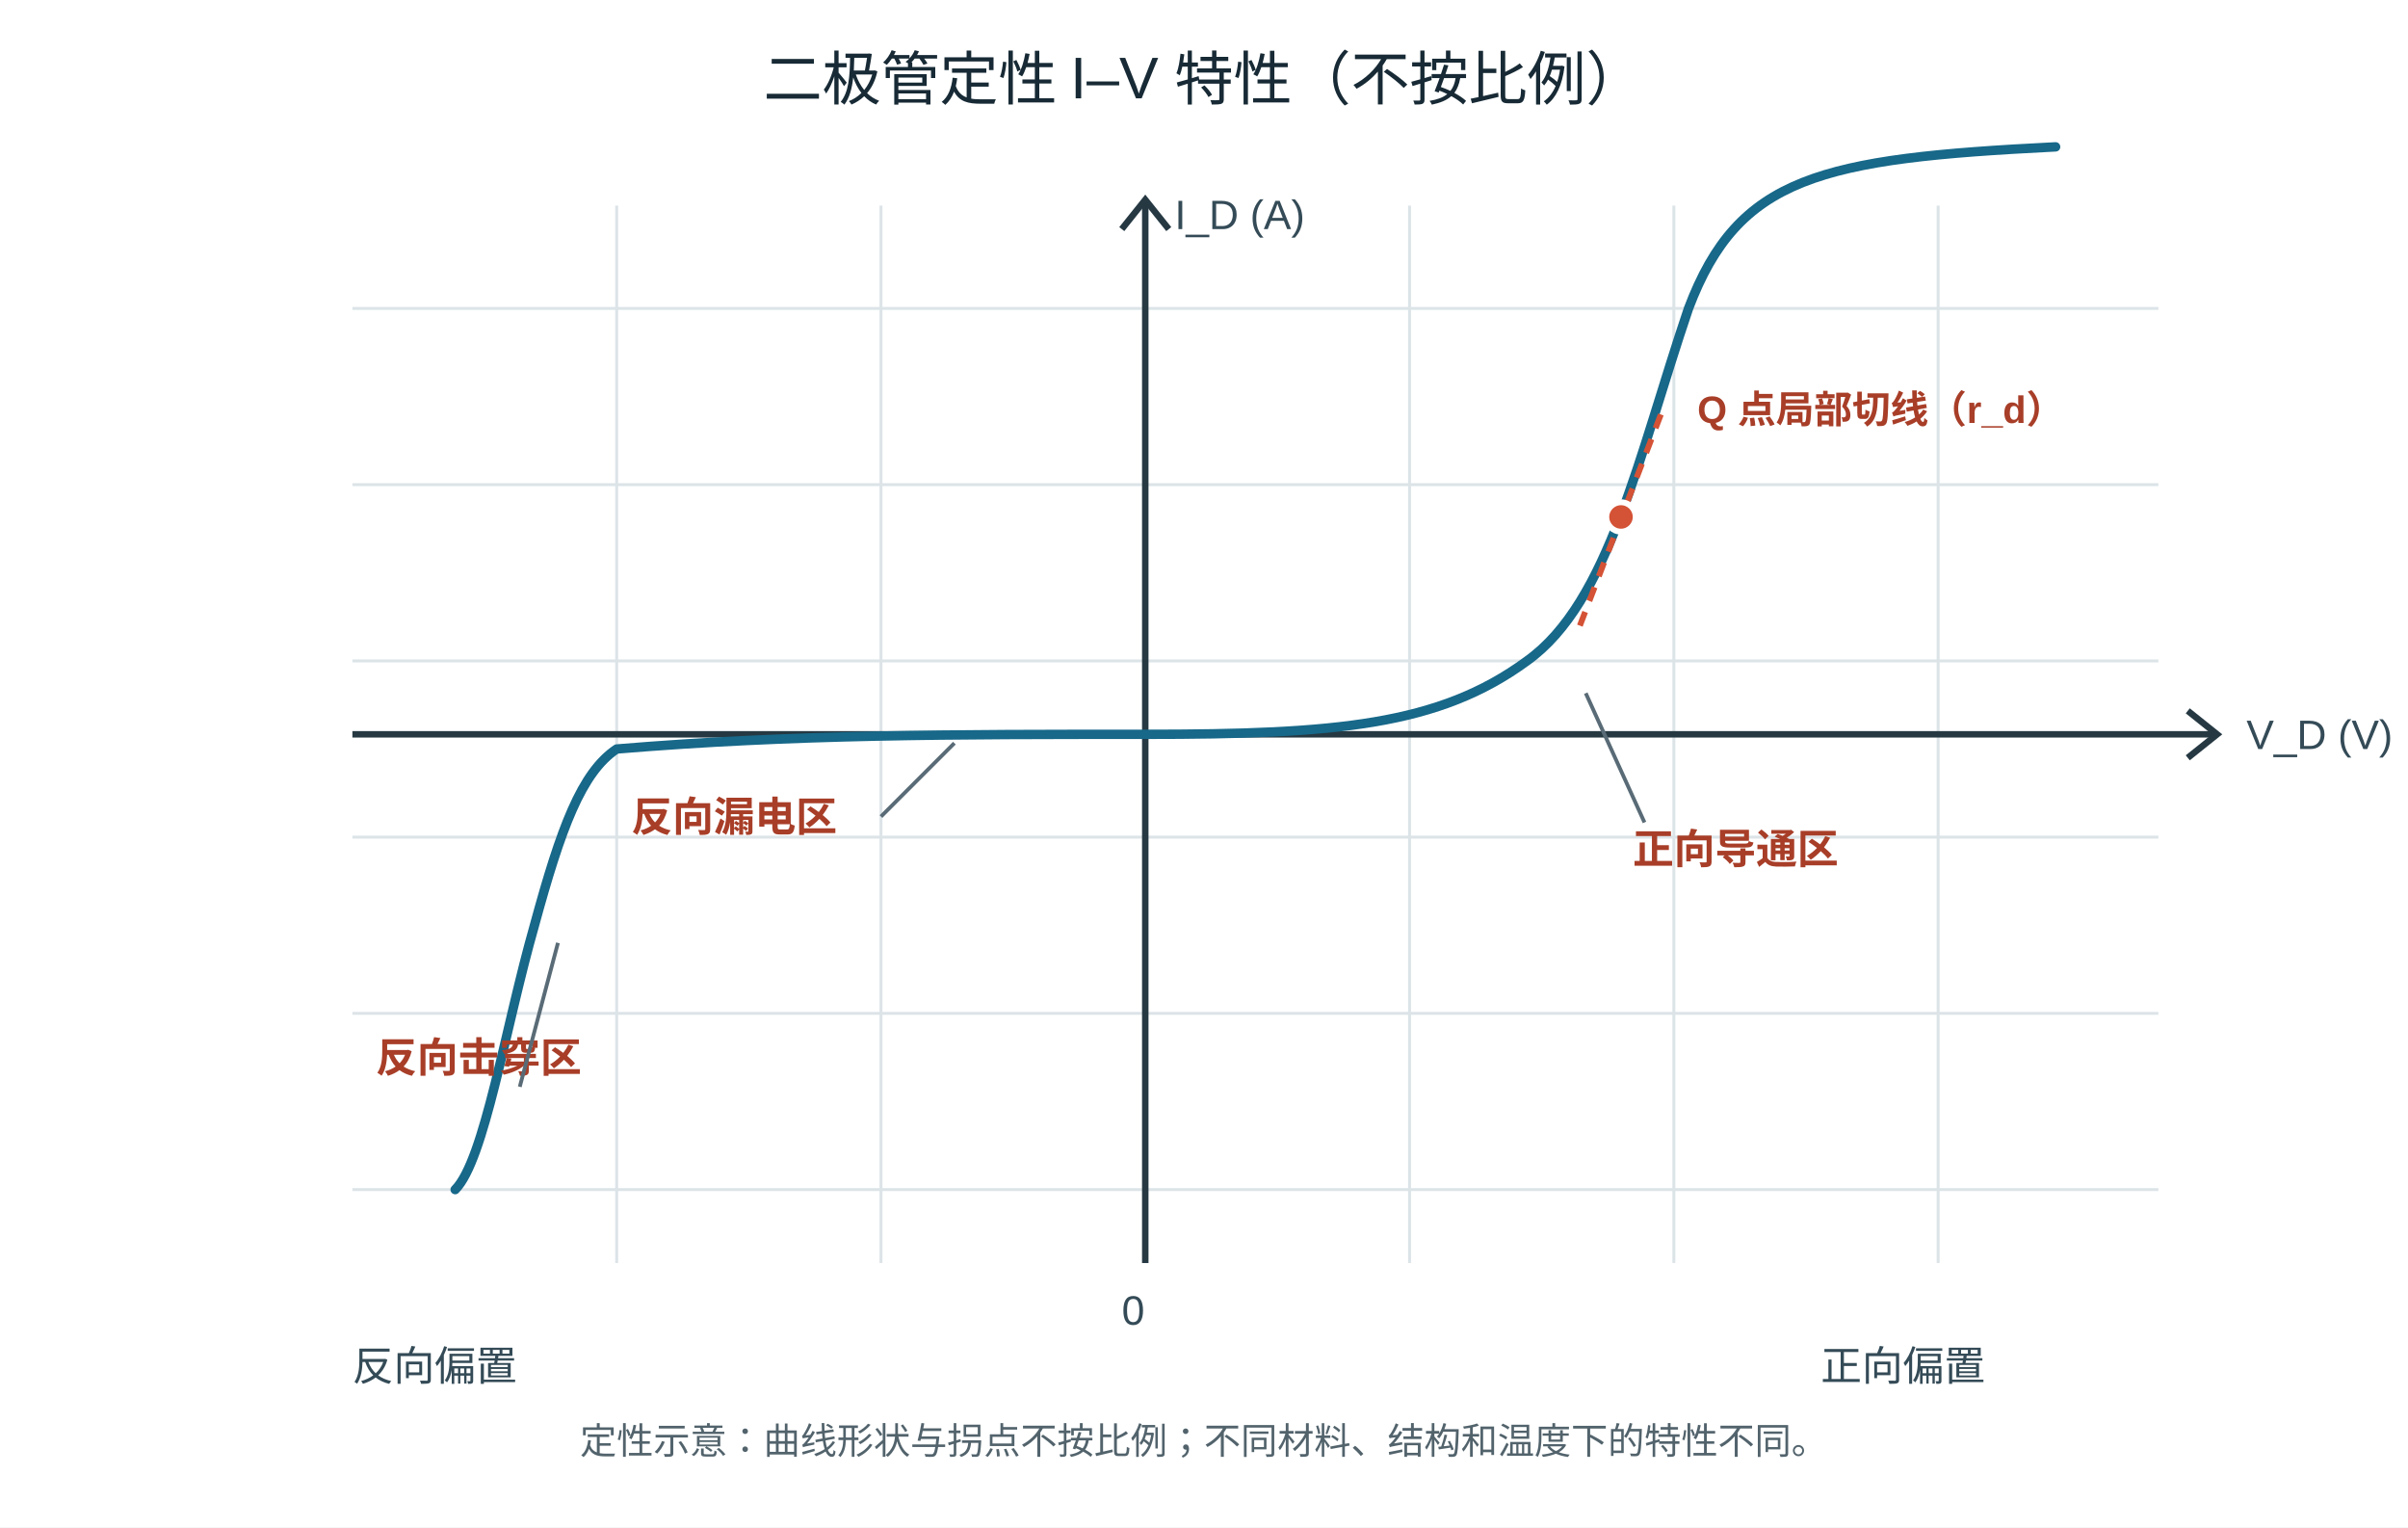
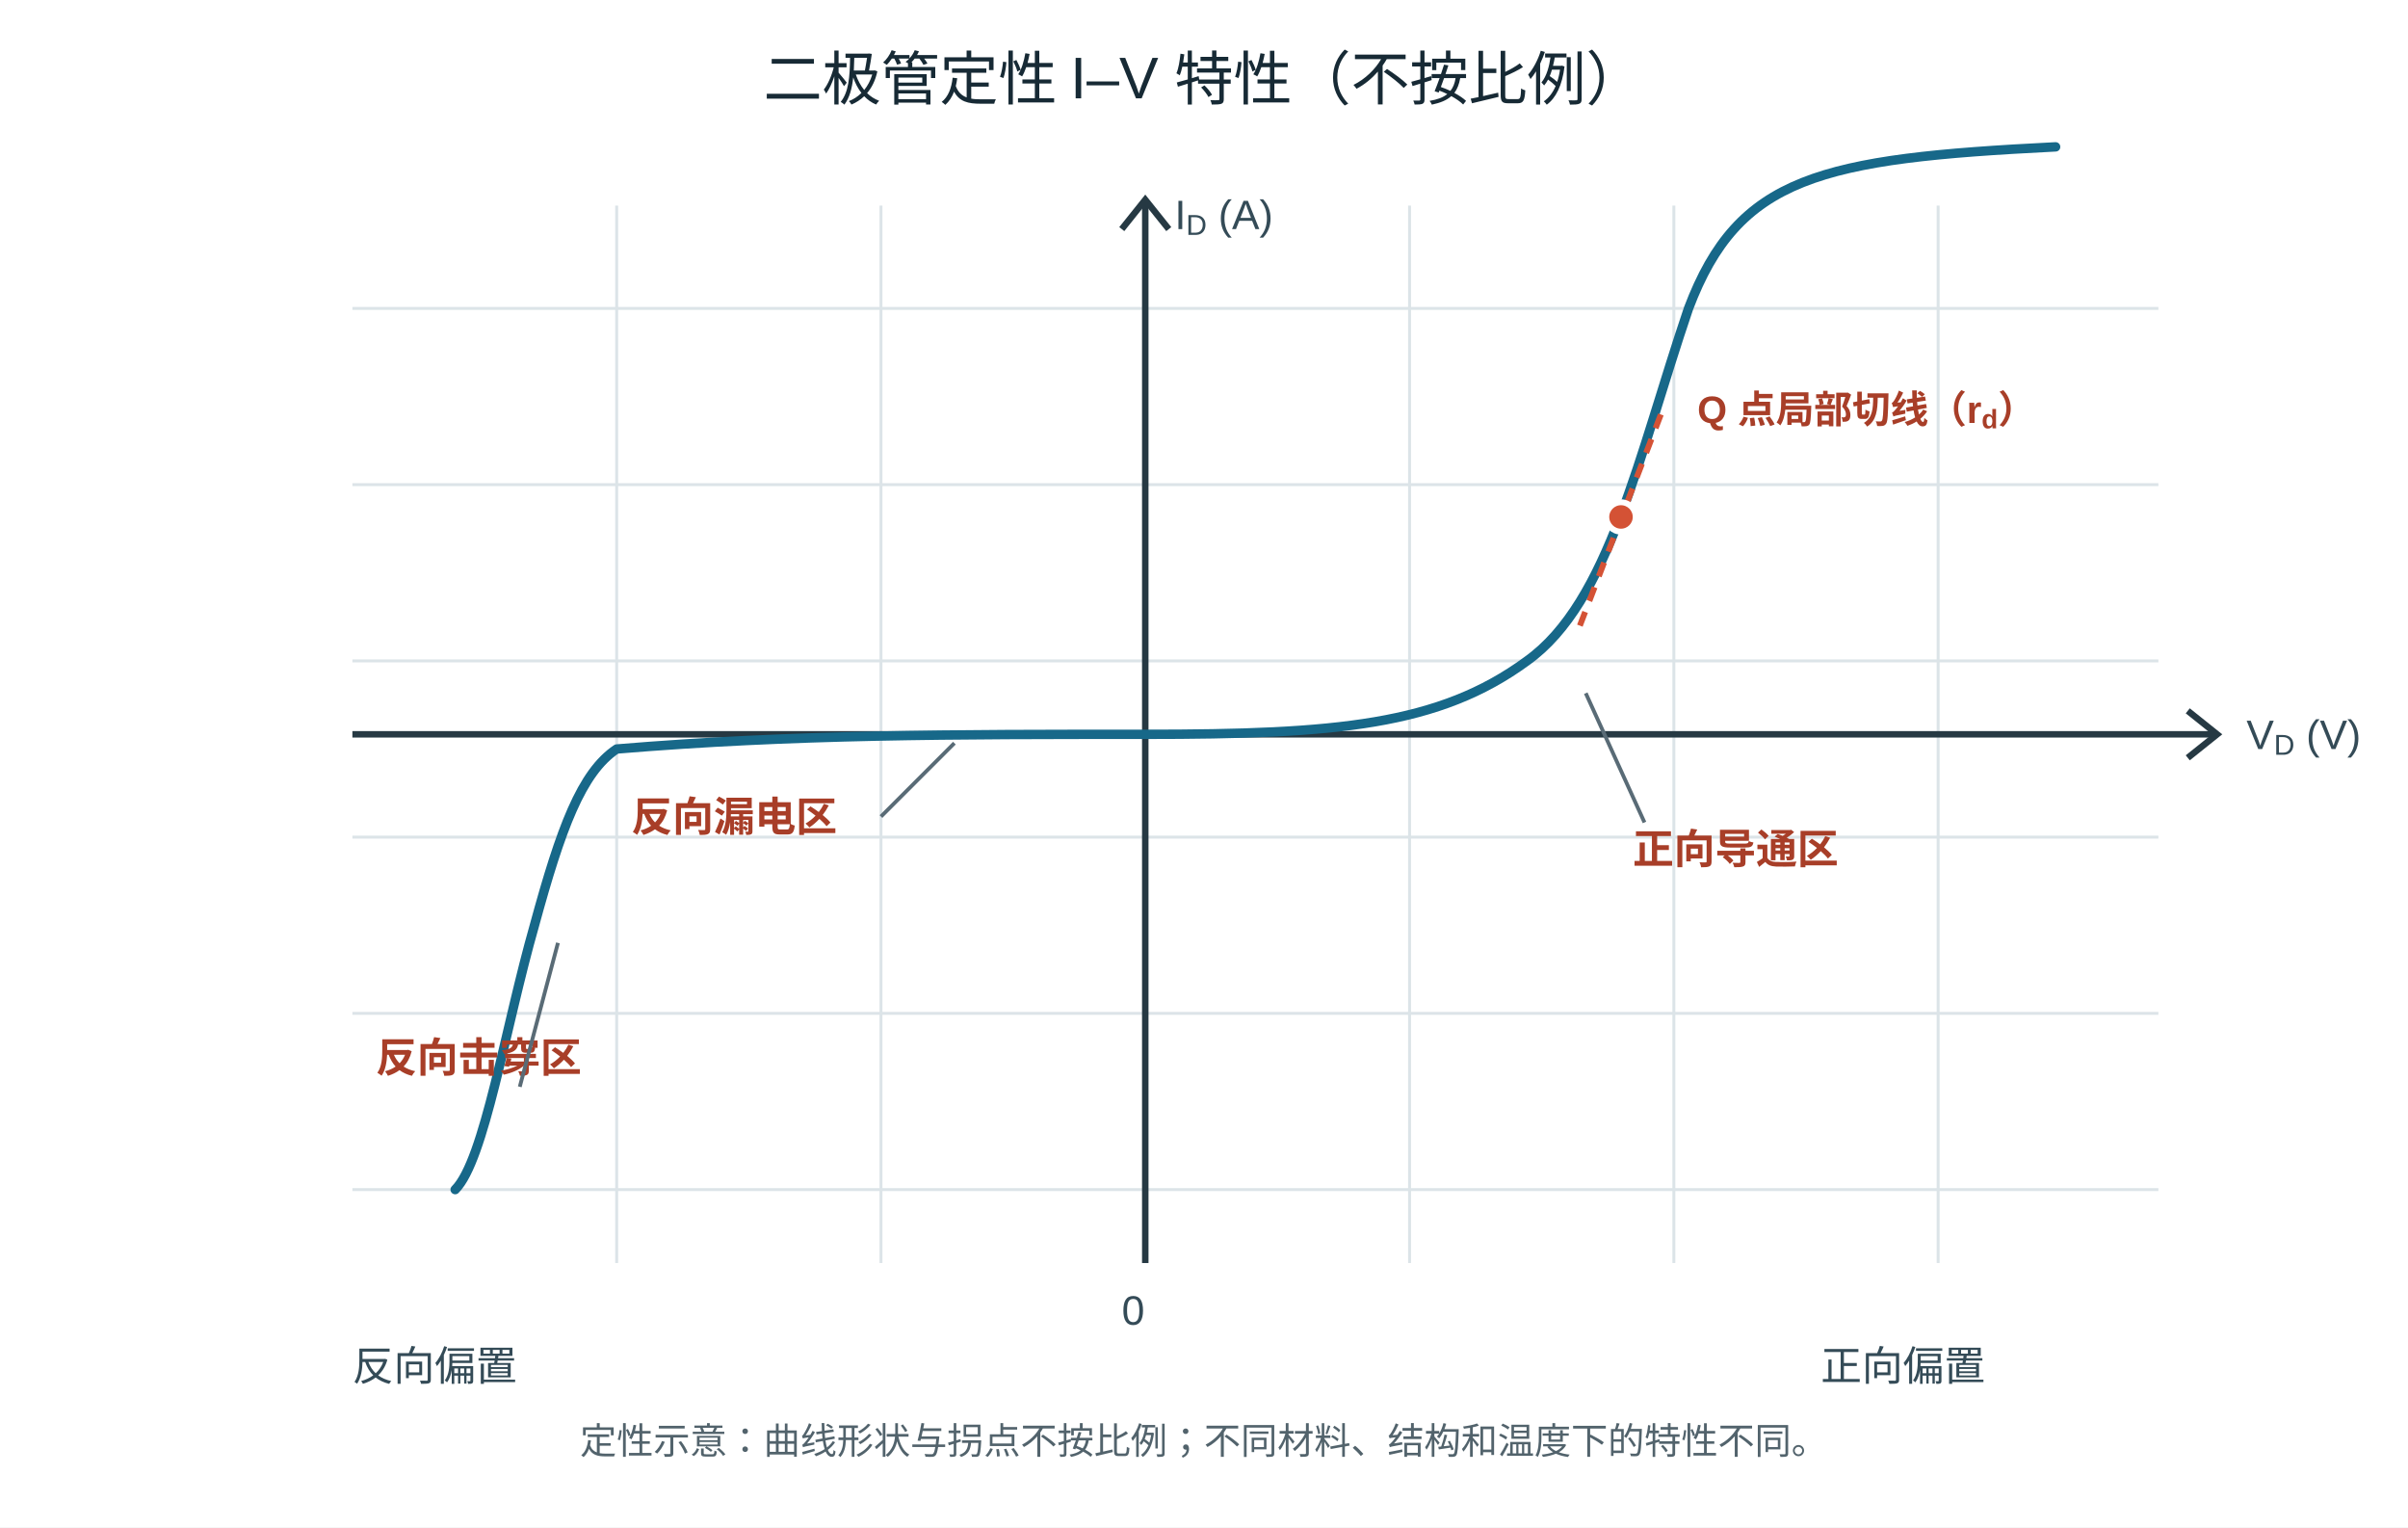
<svg xmlns="http://www.w3.org/2000/svg" viewBox="0 0 820 520" role="img" aria-labelledby="svg-title svg-desc">
  <rect width="820" height="520" fill="#fff" />
  <text x="410" y="34" text-anchor="middle" font-family="Arial, 'Microsoft YaHei', sans-serif" font-size="20" fill="#172a35">二极管定性 I–V 特性（不按比例）</text>
  <g stroke="#dce4e8" stroke-width="1">
    <path d="M120 105H735 M120 165H735 M120 225H735 M120 285H735 M120 345H735 M120 405H735" />
    <path d="M210 70V430 M300 70V430 M390 70V430 M480 70V430 M570 70V430 M660 70V430" />
  </g>
  <g stroke="#263943" stroke-width="2.2" fill="none">
    <path d="M120 250H755" />
    <path d="M390 430V68" />
    <path d="M745 242L755 250L745 258" />
    <path d="M382 78L390 68L398 78" />
  </g>
  <g fill="#344b57" font-family="Arial, 'Microsoft YaHei', sans-serif" font-size="14">
-     <text x="765" y="255">V_D (V)</text>
-     <text x="400" y="78">I_D (A)</text>
+     <text x="765" y="255">V<tspan baseline-shift="sub" font-size="70%">D</tspan> (V)</text>
+     <text x="400" y="78">I<tspan baseline-shift="sub" font-size="70%">D</tspan> (A)</text>
    <text x="382" y="451">0</text>
    <text x="120" y="470">反向偏置</text>
    <text x="620" y="470">正向偏置</text>
  </g>
  <path d="M155 405 C165 395 172 350 182 315 C191 282 198 263 210 255 C270 250 325 250 390 250 C455 250 490 247 520 225 C548 205 558 155 575 105 C592 60 620 54 700 50" fill="none" stroke="#176889" stroke-width="3.2" stroke-linecap="round" stroke-linejoin="round" />
  <path d="M538 213L566 140" fill="none" stroke="#d45235" stroke-width="2" stroke-dasharray="5 4" />
  <circle cx="552" cy="176" r="5" fill="#d45235" stroke="#fff" stroke-width="2" />
-   <text x="578" y="144" font-family="Arial, 'Microsoft YaHei', sans-serif" font-size="13" font-weight="600" fill="#a83e28">Q 点局部切线（r_d）</text>
+   <text x="578" y="144" font-family="Arial, 'Microsoft YaHei', sans-serif" font-size="13" font-weight="600" fill="#a83e28">Q 点局部切线（r<tspan baseline-shift="sub" font-size="70%">d</tspan>）</text>
  <g fill="#a83e28" font-family="Arial, 'Microsoft YaHei', sans-serif" font-size="14" font-weight="600">
    <text x="128" y="365">反向击穿区</text>
    <text x="215" y="283">反向漏电区</text>
    <text x="556" y="294">正向导通区</text>
  </g>
  <g stroke="#596b76" stroke-width="1.3" fill="none">
    <path d="M177 370L190 321" />
    <path d="M300 278L325 253" />
    <path d="M560 280L540 236" />
  </g>
  <g fill="#52636c" font-family="Arial, 'Microsoft YaHei', sans-serif" font-size="12.5">
    <text x="410" y="495" text-anchor="middle">定性示意：曲线形状与拐点不按比例；不同材料、结构和温度下的特性不同。</text>
  </g>
</svg>
